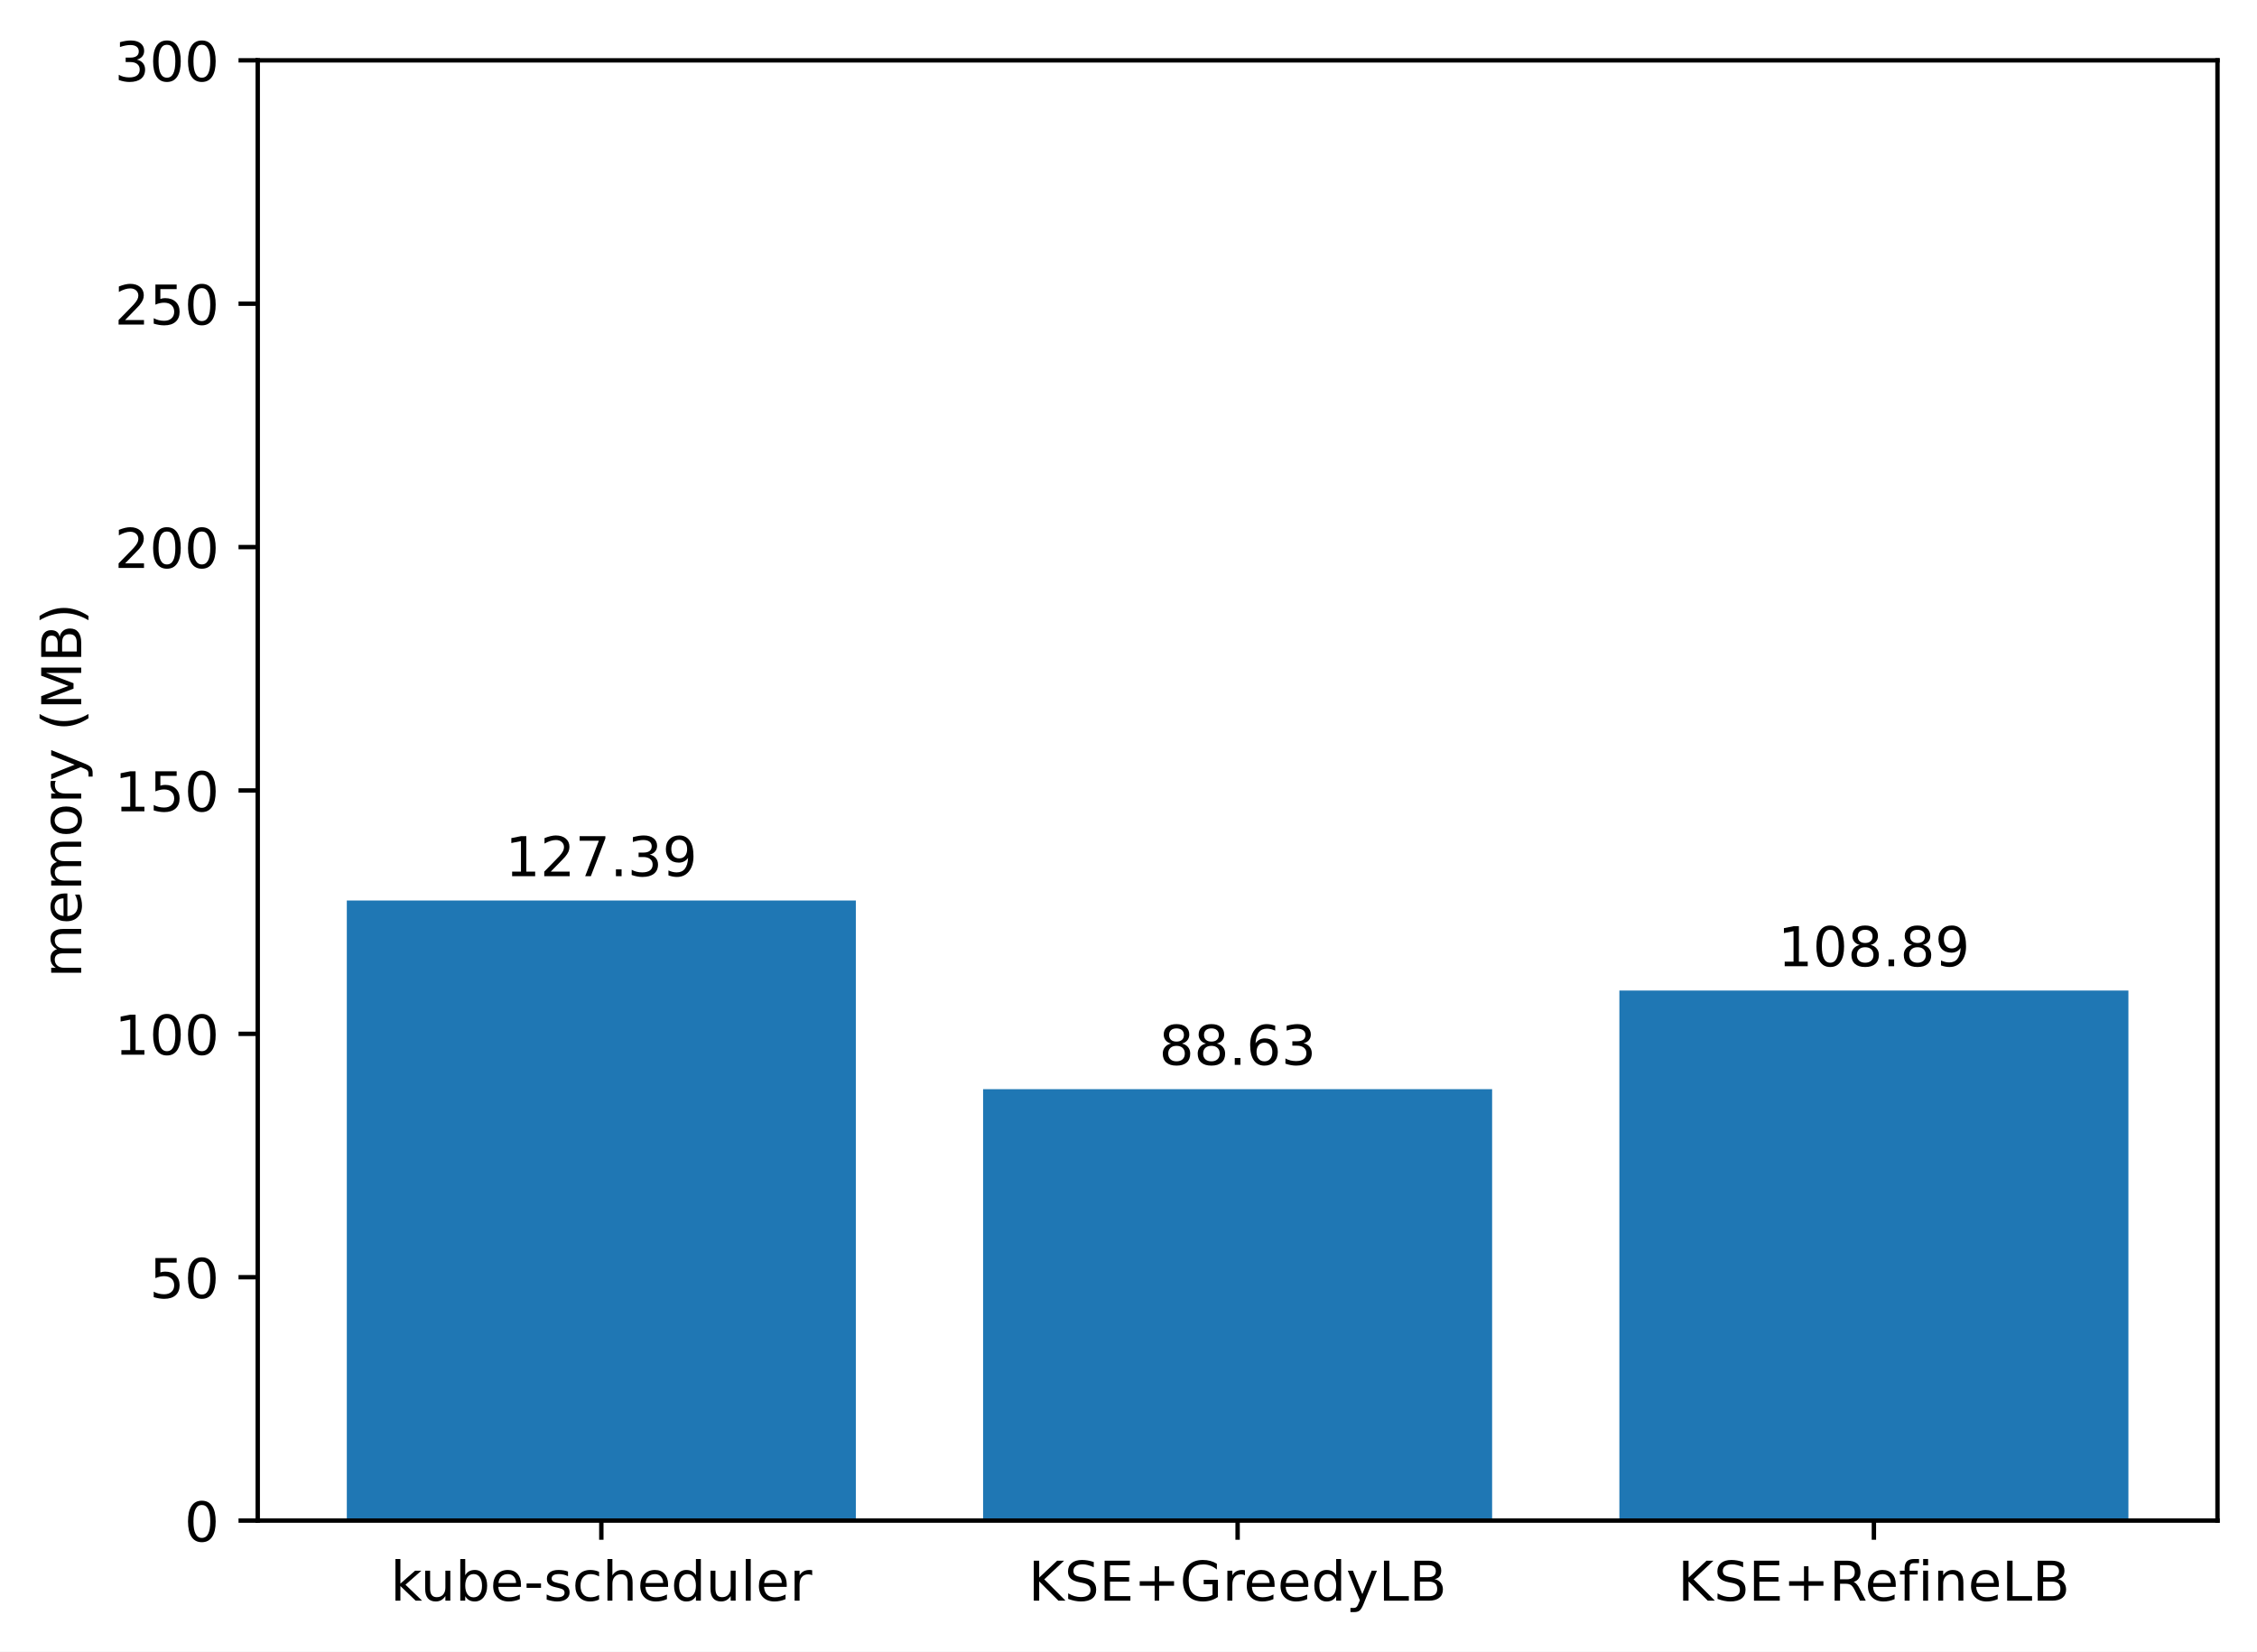
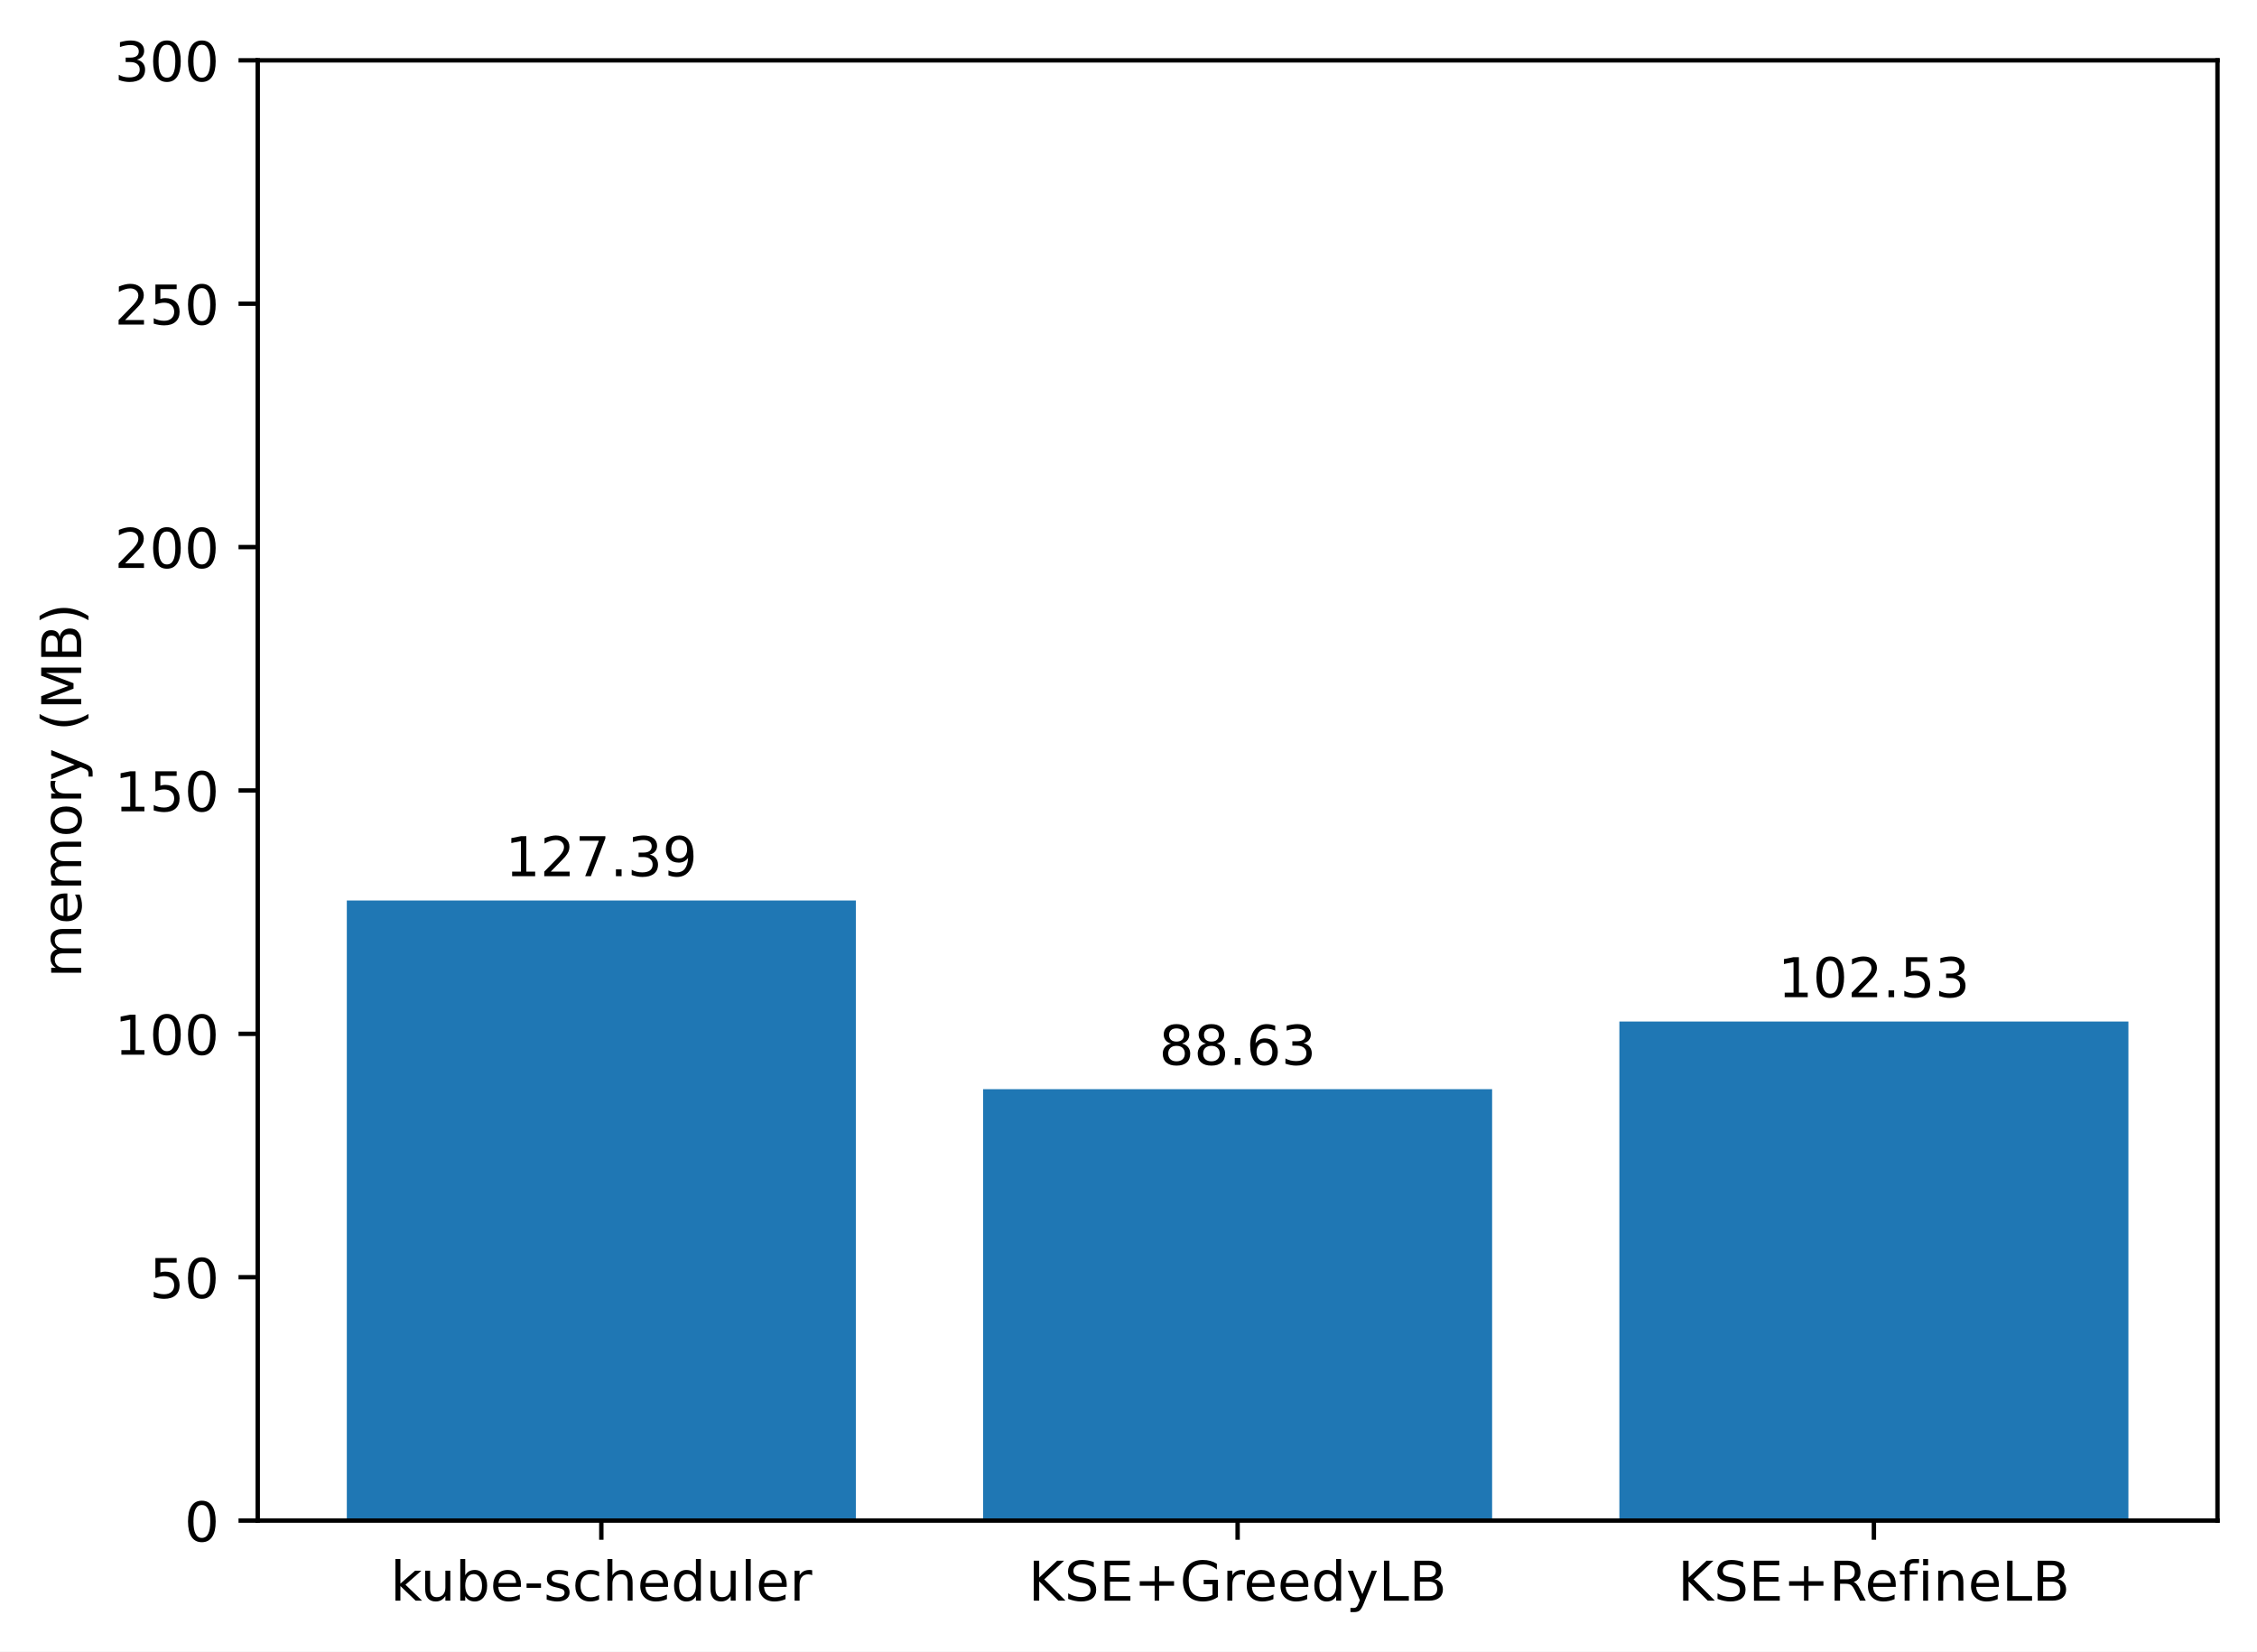
<svg xmlns="http://www.w3.org/2000/svg" xmlns:xlink="http://www.w3.org/1999/xlink" width="411.286pt" height="300.989pt" viewBox="0 0 411.286 300.989" version="1.1">
  <defs>
    <style type="text/css">*{stroke-linejoin: round; stroke-linecap: butt}</style>
  </defs>
  <g id="figure_1">
    <g id="patch_1">
      <path d="M 0 300.989  L 411.286 300.989  L 411.286 0  L 0 0  z " style="fill: #ffffff" />
    </g>
    <g id="axes_1">
      <g id="patch_2">
        <path d="M 46.966 277.111  L 404.086 277.111  L 404.086 10.999  L 46.966 10.999  z " style="fill: #ffffff" />
      </g>
      <g id="patch_3">
-         <path d="M 63.198 277.111  L 155.957 277.111  L 155.957 164.111  L 63.198 164.111  z " clip-path="url(#p81eaf1dd44)" style="fill: #1f77b4" />
+         <path d="M 63.198 277.111  L 155.957 277.111  L 155.957 164.111  L 63.198 164.111  z " clip-path="url(#p5ac989088f)" style="fill: #1f77b4" />
      </g>
      <g id="patch_4">
-         <path d="M 179.146 277.111  L 271.905 277.111  L 271.905 198.493  L 179.146 198.493  z " clip-path="url(#p81eaf1dd44)" style="fill: #1f77b4" />
+         <path d="M 179.146 277.111  L 271.905 277.111  L 271.905 198.493  L 179.146 198.493  z " clip-path="url(#p5ac989088f)" style="fill: #1f77b4" />
      </g>
      <g id="patch_5">
-         <path d="M 295.094 277.111  L 387.853 277.111  L 387.853 180.521  L 295.094 180.521  z " clip-path="url(#p81eaf1dd44)" style="fill: #1f77b4" />
+         <path d="M 295.094 277.111  L 387.853 277.111  L 387.853 186.163  L 295.094 186.163  z " clip-path="url(#p5ac989088f)" style="fill: #1f77b4" />
      </g>
      <g id="matplotlib.axis_1">
        <g id="xtick_1">
          <g id="line2d_1">
            <defs>
-               <path id="m638964ff08" d="M 0 0  L 0 3.5  " style="stroke: #000000; stroke-width: 0.8" />
+               <path id="m2c02f3a425" d="M 0 0  L 0 3.5  " style="stroke: #000000; stroke-width: 0.8" />
            </defs>
            <g>
-               <use xlink:href="#m638964ff08" x="109.578" y="277.111" style="stroke: #000000; stroke-width: 0.8" />
+               <use xlink:href="#m2c02f3a425" x="109.578" y="277.111" style="stroke: #000000; stroke-width: 0.8" />
            </g>
          </g>
          <g id="text_1">
            <g transform="translate(71.15179 291.7097)scale(0.1 -0.1)">
              <defs>
                <path id="DejaVuSans-6b" d="M 581 4863  L 1159 4863  L 1159 1991  L 2875 3500  L 3609 3500  L 1753 1863  L 3688 0  L 2938 0  L 1159 1709  L 1159 0  L 581 0  L 581 4863  z " transform="scale(0.015625)" />
                <path id="DejaVuSans-75" d="M 544 1381  L 544 3500  L 1119 3500  L 1119 1403  Q 1119 906 1312 657  Q 1506 409 1894 409  Q 2359 409 2629 706  Q 2900 1003 2900 1516  L 2900 3500  L 3475 3500  L 3475 0  L 2900 0  L 2900 538  Q 2691 219 2414 64  Q 2138 -91 1772 -91  Q 1169 -91 856 284  Q 544 659 544 1381  z M 1991 3584  L 1991 3584  z " transform="scale(0.015625)" />
                <path id="DejaVuSans-62" d="M 3116 1747  Q 3116 2381 2855 2742  Q 2594 3103 2138 3103  Q 1681 3103 1420 2742  Q 1159 2381 1159 1747  Q 1159 1113 1420 752  Q 1681 391 2138 391  Q 2594 391 2855 752  Q 3116 1113 3116 1747  z M 1159 2969  Q 1341 3281 1617 3432  Q 1894 3584 2278 3584  Q 2916 3584 3314 3078  Q 3713 2572 3713 1747  Q 3713 922 3314 415  Q 2916 -91 2278 -91  Q 1894 -91 1617 61  Q 1341 213 1159 525  L 1159 0  L 581 0  L 581 4863  L 1159 4863  L 1159 2969  z " transform="scale(0.015625)" />
                <path id="DejaVuSans-65" d="M 3597 1894  L 3597 1613  L 953 1613  Q 991 1019 1311 708  Q 1631 397 2203 397  Q 2534 397 2845 478  Q 3156 559 3463 722  L 3463 178  Q 3153 47 2828 -22  Q 2503 -91 2169 -91  Q 1331 -91 842 396  Q 353 884 353 1716  Q 353 2575 817 3079  Q 1281 3584 2069 3584  Q 2775 3584 3186 3129  Q 3597 2675 3597 1894  z M 3022 2063  Q 3016 2534 2758 2815  Q 2500 3097 2075 3097  Q 1594 3097 1305 2825  Q 1016 2553 972 2059  L 3022 2063  z " transform="scale(0.015625)" />
                <path id="DejaVuSans-2d" d="M 313 2009  L 1997 2009  L 1997 1497  L 313 1497  L 313 2009  z " transform="scale(0.015625)" />
                <path id="DejaVuSans-73" d="M 2834 3397  L 2834 2853  Q 2591 2978 2328 3040  Q 2066 3103 1784 3103  Q 1356 3103 1142 2972  Q 928 2841 928 2578  Q 928 2378 1081 2264  Q 1234 2150 1697 2047  L 1894 2003  Q 2506 1872 2764 1633  Q 3022 1394 3022 966  Q 3022 478 2636 193  Q 2250 -91 1575 -91  Q 1294 -91 989 -36  Q 684 19 347 128  L 347 722  Q 666 556 975 473  Q 1284 391 1588 391  Q 1994 391 2212 530  Q 2431 669 2431 922  Q 2431 1156 2273 1281  Q 2116 1406 1581 1522  L 1381 1569  Q 847 1681 609 1914  Q 372 2147 372 2553  Q 372 3047 722 3315  Q 1072 3584 1716 3584  Q 2034 3584 2315 3537  Q 2597 3491 2834 3397  z " transform="scale(0.015625)" />
                <path id="DejaVuSans-63" d="M 3122 3366  L 3122 2828  Q 2878 2963 2633 3030  Q 2388 3097 2138 3097  Q 1578 3097 1268 2742  Q 959 2388 959 1747  Q 959 1106 1268 751  Q 1578 397 2138 397  Q 2388 397 2633 464  Q 2878 531 3122 666  L 3122 134  Q 2881 22 2623 -34  Q 2366 -91 2075 -91  Q 1284 -91 818 406  Q 353 903 353 1747  Q 353 2603 823 3093  Q 1294 3584 2113 3584  Q 2378 3584 2631 3529  Q 2884 3475 3122 3366  z " transform="scale(0.015625)" />
                <path id="DejaVuSans-68" d="M 3513 2113  L 3513 0  L 2938 0  L 2938 2094  Q 2938 2591 2744 2837  Q 2550 3084 2163 3084  Q 1697 3084 1428 2787  Q 1159 2491 1159 1978  L 1159 0  L 581 0  L 581 4863  L 1159 4863  L 1159 2956  Q 1366 3272 1645 3428  Q 1925 3584 2291 3584  Q 2894 3584 3203 3211  Q 3513 2838 3513 2113  z " transform="scale(0.015625)" />
                <path id="DejaVuSans-64" d="M 2906 2969  L 2906 4863  L 3481 4863  L 3481 0  L 2906 0  L 2906 525  Q 2725 213 2448 61  Q 2172 -91 1784 -91  Q 1150 -91 751 415  Q 353 922 353 1747  Q 353 2572 751 3078  Q 1150 3584 1784 3584  Q 2172 3584 2448 3432  Q 2725 3281 2906 2969  z M 947 1747  Q 947 1113 1208 752  Q 1469 391 1925 391  Q 2381 391 2643 752  Q 2906 1113 2906 1747  Q 2906 2381 2643 2742  Q 2381 3103 1925 3103  Q 1469 3103 1208 2742  Q 947 2381 947 1747  z " transform="scale(0.015625)" />
                <path id="DejaVuSans-6c" d="M 603 4863  L 1178 4863  L 1178 0  L 603 0  L 603 4863  z " transform="scale(0.015625)" />
                <path id="DejaVuSans-72" d="M 2631 2963  Q 2534 3019 2420 3045  Q 2306 3072 2169 3072  Q 1681 3072 1420 2755  Q 1159 2438 1159 1844  L 1159 0  L 581 0  L 581 3500  L 1159 3500  L 1159 2956  Q 1341 3275 1631 3429  Q 1922 3584 2338 3584  Q 2397 3584 2469 3576  Q 2541 3569 2628 3553  L 2631 2963  z " transform="scale(0.015625)" />
              </defs>
              <use xlink:href="#DejaVuSans-6b" />
              <use xlink:href="#DejaVuSans-75" x="54.785" />
              <use xlink:href="#DejaVuSans-62" x="118.164" />
              <use xlink:href="#DejaVuSans-65" x="181.641" />
              <use xlink:href="#DejaVuSans-2d" x="243.164" />
              <use xlink:href="#DejaVuSans-73" x="279.248" />
              <use xlink:href="#DejaVuSans-63" x="331.348" />
              <use xlink:href="#DejaVuSans-68" x="386.328" />
              <use xlink:href="#DejaVuSans-65" x="449.707" />
              <use xlink:href="#DejaVuSans-64" x="511.23" />
              <use xlink:href="#DejaVuSans-75" x="574.707" />
              <use xlink:href="#DejaVuSans-6c" x="638.086" />
              <use xlink:href="#DejaVuSans-65" x="665.869" />
              <use xlink:href="#DejaVuSans-72" x="727.393" />
            </g>
          </g>
        </g>
        <g id="xtick_2">
          <g id="line2d_2">
            <g>
-               <use xlink:href="#m638964ff08" x="225.526" y="277.111" style="stroke: #000000; stroke-width: 0.8" />
+               <use xlink:href="#m2c02f3a425" x="225.526" y="277.111" style="stroke: #000000; stroke-width: 0.8" />
            </g>
          </g>
          <g id="text_2">
            <g transform="translate(187.403 291.7097)scale(0.1 -0.1)">
              <defs>
                <path id="DejaVuSans-4b" d="M 628 4666  L 1259 4666  L 1259 2694  L 3353 4666  L 4166 4666  L 1850 2491  L 4331 0  L 3500 0  L 1259 2247  L 1259 0  L 628 0  L 628 4666  z " transform="scale(0.015625)" />
                <path id="DejaVuSans-53" d="M 3425 4513  L 3425 3897  Q 3066 4069 2747 4153  Q 2428 4238 2131 4238  Q 1616 4238 1336 4038  Q 1056 3838 1056 3469  Q 1056 3159 1242 3001  Q 1428 2844 1947 2747  L 2328 2669  Q 3034 2534 3370 2195  Q 3706 1856 3706 1288  Q 3706 609 3251 259  Q 2797 -91 1919 -91  Q 1588 -91 1214 -16  Q 841 59 441 206  L 441 856  Q 825 641 1194 531  Q 1563 422 1919 422  Q 2459 422 2753 634  Q 3047 847 3047 1241  Q 3047 1584 2836 1778  Q 2625 1972 2144 2069  L 1759 2144  Q 1053 2284 737 2584  Q 422 2884 422 3419  Q 422 4038 858 4394  Q 1294 4750 2059 4750  Q 2388 4750 2728 4690  Q 3069 4631 3425 4513  z " transform="scale(0.015625)" />
                <path id="DejaVuSans-45" d="M 628 4666  L 3578 4666  L 3578 4134  L 1259 4134  L 1259 2753  L 3481 2753  L 3481 2222  L 1259 2222  L 1259 531  L 3634 531  L 3634 0  L 628 0  L 628 4666  z " transform="scale(0.015625)" />
                <path id="DejaVuSans-2b" d="M 2944 4013  L 2944 2272  L 4684 2272  L 4684 1741  L 2944 1741  L 2944 0  L 2419 0  L 2419 1741  L 678 1741  L 678 2272  L 2419 2272  L 2419 4013  L 2944 4013  z " transform="scale(0.015625)" />
                <path id="DejaVuSans-47" d="M 3809 666  L 3809 1919  L 2778 1919  L 2778 2438  L 4434 2438  L 4434 434  Q 4069 175 3628 42  Q 3188 -91 2688 -91  Q 1594 -91 976 548  Q 359 1188 359 2328  Q 359 3472 976 4111  Q 1594 4750 2688 4750  Q 3144 4750 3555 4637  Q 3966 4525 4313 4306  L 4313 3634  Q 3963 3931 3569 4081  Q 3175 4231 2741 4231  Q 1884 4231 1454 3753  Q 1025 3275 1025 2328  Q 1025 1384 1454 906  Q 1884 428 2741 428  Q 3075 428 3337 486  Q 3600 544 3809 666  z " transform="scale(0.015625)" />
                <path id="DejaVuSans-79" d="M 2059 -325  Q 1816 -950 1584 -1140  Q 1353 -1331 966 -1331  L 506 -1331  L 506 -850  L 844 -850  Q 1081 -850 1212 -737  Q 1344 -625 1503 -206  L 1606 56  L 191 3500  L 800 3500  L 1894 763  L 2988 3500  L 3597 3500  L 2059 -325  z " transform="scale(0.015625)" />
                <path id="DejaVuSans-4c" d="M 628 4666  L 1259 4666  L 1259 531  L 3531 531  L 3531 0  L 628 0  L 628 4666  z " transform="scale(0.015625)" />
                <path id="DejaVuSans-42" d="M 1259 2228  L 1259 519  L 2272 519  Q 2781 519 3026 730  Q 3272 941 3272 1375  Q 3272 1813 3026 2020  Q 2781 2228 2272 2228  L 1259 2228  z M 1259 4147  L 1259 2741  L 2194 2741  Q 2656 2741 2882 2914  Q 3109 3088 3109 3444  Q 3109 3797 2882 3972  Q 2656 4147 2194 4147  L 1259 4147  z M 628 4666  L 2241 4666  Q 2963 4666 3353 4366  Q 3744 4066 3744 3513  Q 3744 3084 3544 2831  Q 3344 2578 2956 2516  Q 3422 2416 3680 2098  Q 3938 1781 3938 1306  Q 3938 681 3513 340  Q 3088 0 2303 0  L 628 0  L 628 4666  z " transform="scale(0.015625)" />
              </defs>
              <use xlink:href="#DejaVuSans-4b" />
              <use xlink:href="#DejaVuSans-53" x="65.576" />
              <use xlink:href="#DejaVuSans-45" x="129.053" />
              <use xlink:href="#DejaVuSans-2b" x="192.236" />
              <use xlink:href="#DejaVuSans-47" x="276.025" />
              <use xlink:href="#DejaVuSans-72" x="353.516" />
              <use xlink:href="#DejaVuSans-65" x="392.379" />
              <use xlink:href="#DejaVuSans-65" x="453.902" />
              <use xlink:href="#DejaVuSans-64" x="515.426" />
              <use xlink:href="#DejaVuSans-79" x="578.902" />
              <use xlink:href="#DejaVuSans-4c" x="638.082" />
              <use xlink:href="#DejaVuSans-42" x="693.795" />
            </g>
          </g>
        </g>
        <g id="xtick_3">
          <g id="line2d_3">
            <g>
-               <use xlink:href="#m638964ff08" x="341.474" y="277.111" style="stroke: #000000; stroke-width: 0.8" />
+               <use xlink:href="#m2c02f3a425" x="341.474" y="277.111" style="stroke: #000000; stroke-width: 0.8" />
            </g>
          </g>
          <g id="text_3">
            <g transform="translate(305.7346 291.7097)scale(0.1 -0.1)">
              <defs>
                <path id="DejaVuSans-52" d="M 2841 2188  Q 3044 2119 3236 1894  Q 3428 1669 3622 1275  L 4263 0  L 3584 0  L 2988 1197  Q 2756 1666 2539 1819  Q 2322 1972 1947 1972  L 1259 1972  L 1259 0  L 628 0  L 628 4666  L 2053 4666  Q 2853 4666 3247 4331  Q 3641 3997 3641 3322  Q 3641 2881 3436 2590  Q 3231 2300 2841 2188  z M 1259 4147  L 1259 2491  L 2053 2491  Q 2509 2491 2742 2702  Q 2975 2913 2975 3322  Q 2975 3731 2742 3939  Q 2509 4147 2053 4147  L 1259 4147  z " transform="scale(0.015625)" />
                <path id="DejaVuSans-66" d="M 2375 4863  L 2375 4384  L 1825 4384  Q 1516 4384 1395 4259  Q 1275 4134 1275 3809  L 1275 3500  L 2222 3500  L 2222 3053  L 1275 3053  L 1275 0  L 697 0  L 697 3053  L 147 3053  L 147 3500  L 697 3500  L 697 3744  Q 697 4328 969 4595  Q 1241 4863 1831 4863  L 2375 4863  z " transform="scale(0.015625)" />
                <path id="DejaVuSans-69" d="M 603 3500  L 1178 3500  L 1178 0  L 603 0  L 603 3500  z M 603 4863  L 1178 4863  L 1178 4134  L 603 4134  L 603 4863  z " transform="scale(0.015625)" />
                <path id="DejaVuSans-6e" d="M 3513 2113  L 3513 0  L 2938 0  L 2938 2094  Q 2938 2591 2744 2837  Q 2550 3084 2163 3084  Q 1697 3084 1428 2787  Q 1159 2491 1159 1978  L 1159 0  L 581 0  L 581 3500  L 1159 3500  L 1159 2956  Q 1366 3272 1645 3428  Q 1925 3584 2291 3584  Q 2894 3584 3203 3211  Q 3513 2838 3513 2113  z " transform="scale(0.015625)" />
              </defs>
              <use xlink:href="#DejaVuSans-4b" />
              <use xlink:href="#DejaVuSans-53" x="65.576" />
              <use xlink:href="#DejaVuSans-45" x="129.053" />
              <use xlink:href="#DejaVuSans-2b" x="192.236" />
              <use xlink:href="#DejaVuSans-52" x="276.025" />
              <use xlink:href="#DejaVuSans-65" x="341.008" />
              <use xlink:href="#DejaVuSans-66" x="402.531" />
              <use xlink:href="#DejaVuSans-69" x="437.736" />
              <use xlink:href="#DejaVuSans-6e" x="465.52" />
              <use xlink:href="#DejaVuSans-65" x="528.898" />
              <use xlink:href="#DejaVuSans-4c" x="590.422" />
              <use xlink:href="#DejaVuSans-42" x="646.135" />
            </g>
          </g>
        </g>
      </g>
      <g id="matplotlib.axis_2">
        <g id="ytick_1">
          <g id="line2d_4">
            <defs>
-               <path id="m2e71186627" d="M 0 0  L -3.5 0  " style="stroke: #000000; stroke-width: 0.8" />
+               <path id="m45e73f675d" d="M 0 0  L -3.5 0  " style="stroke: #000000; stroke-width: 0.8" />
            </defs>
            <g>
-               <use xlink:href="#m2e71186627" x="46.966" y="277.111" style="stroke: #000000; stroke-width: 0.8" />
+               <use xlink:href="#m45e73f675d" x="46.966" y="277.111" style="stroke: #000000; stroke-width: 0.8" />
            </g>
          </g>
          <g id="text_4">
            <g transform="translate(33.60312 280.9104)scale(0.1 -0.1)">
              <defs>
                <path id="DejaVuSans-30" d="M 2034 4250  Q 1547 4250 1301 3770  Q 1056 3291 1056 2328  Q 1056 1369 1301 889  Q 1547 409 2034 409  Q 2525 409 2770 889  Q 3016 1369 3016 2328  Q 3016 3291 2770 3770  Q 2525 4250 2034 4250  z M 2034 4750  Q 2819 4750 3233 4129  Q 3647 3509 3647 2328  Q 3647 1150 3233 529  Q 2819 -91 2034 -91  Q 1250 -91 836 529  Q 422 1150 422 2328  Q 422 3509 836 4129  Q 1250 4750 2034 4750  z " transform="scale(0.015625)" />
              </defs>
              <use xlink:href="#DejaVuSans-30" />
            </g>
          </g>
        </g>
        <g id="ytick_2">
          <g id="line2d_5">
            <g>
-               <use xlink:href="#m2e71186627" x="46.966" y="232.759" style="stroke: #000000; stroke-width: 0.8" />
+               <use xlink:href="#m45e73f675d" x="46.966" y="232.759" style="stroke: #000000; stroke-width: 0.8" />
            </g>
          </g>
          <g id="text_5">
            <g transform="translate(27.24063 236.5584)scale(0.1 -0.1)">
              <defs>
                <path id="DejaVuSans-35" d="M 691 4666  L 3169 4666  L 3169 4134  L 1269 4134  L 1269 2991  Q 1406 3038 1543 3061  Q 1681 3084 1819 3084  Q 2600 3084 3056 2656  Q 3513 2228 3513 1497  Q 3513 744 3044 326  Q 2575 -91 1722 -91  Q 1428 -91 1123 -41  Q 819 9 494 109  L 494 744  Q 775 591 1075 516  Q 1375 441 1709 441  Q 2250 441 2565 725  Q 2881 1009 2881 1497  Q 2881 1984 2565 2268  Q 2250 2553 1709 2553  Q 1456 2553 1204 2497  Q 953 2441 691 2322  L 691 4666  z " transform="scale(0.015625)" />
              </defs>
              <use xlink:href="#DejaVuSans-35" />
              <use xlink:href="#DejaVuSans-30" x="63.623" />
            </g>
          </g>
        </g>
        <g id="ytick_3">
          <g id="line2d_6">
            <g>
-               <use xlink:href="#m2e71186627" x="46.966" y="188.407" style="stroke: #000000; stroke-width: 0.8" />
+               <use xlink:href="#m45e73f675d" x="46.966" y="188.407" style="stroke: #000000; stroke-width: 0.8" />
            </g>
          </g>
          <g id="text_6">
            <g transform="translate(20.87813 192.2064)scale(0.1 -0.1)">
              <defs>
                <path id="DejaVuSans-31" d="M 794 531  L 1825 531  L 1825 4091  L 703 3866  L 703 4441  L 1819 4666  L 2450 4666  L 2450 531  L 3481 531  L 3481 0  L 794 0  L 794 531  z " transform="scale(0.015625)" />
              </defs>
              <use xlink:href="#DejaVuSans-31" />
              <use xlink:href="#DejaVuSans-30" x="63.623" />
              <use xlink:href="#DejaVuSans-30" x="127.246" />
            </g>
          </g>
        </g>
        <g id="ytick_4">
          <g id="line2d_7">
            <g>
-               <use xlink:href="#m2e71186627" x="46.966" y="144.055" style="stroke: #000000; stroke-width: 0.8" />
+               <use xlink:href="#m45e73f675d" x="46.966" y="144.055" style="stroke: #000000; stroke-width: 0.8" />
            </g>
          </g>
          <g id="text_7">
            <g transform="translate(20.87813 147.8544)scale(0.1 -0.1)">
              <use xlink:href="#DejaVuSans-31" />
              <use xlink:href="#DejaVuSans-35" x="63.623" />
              <use xlink:href="#DejaVuSans-30" x="127.246" />
            </g>
          </g>
        </g>
        <g id="ytick_5">
          <g id="line2d_8">
            <g>
-               <use xlink:href="#m2e71186627" x="46.966" y="99.703" style="stroke: #000000; stroke-width: 0.8" />
+               <use xlink:href="#m45e73f675d" x="46.966" y="99.703" style="stroke: #000000; stroke-width: 0.8" />
            </g>
          </g>
          <g id="text_8">
            <g transform="translate(20.87813 103.5024)scale(0.1 -0.1)">
              <defs>
                <path id="DejaVuSans-32" d="M 1228 531  L 3431 531  L 3431 0  L 469 0  L 469 531  Q 828 903 1448 1529  Q 2069 2156 2228 2338  Q 2531 2678 2651 2914  Q 2772 3150 2772 3378  Q 2772 3750 2511 3984  Q 2250 4219 1831 4219  Q 1534 4219 1204 4116  Q 875 4013 500 3803  L 500 4441  Q 881 4594 1212 4672  Q 1544 4750 1819 4750  Q 2544 4750 2975 4387  Q 3406 4025 3406 3419  Q 3406 3131 3298 2873  Q 3191 2616 2906 2266  Q 2828 2175 2409 1742  Q 1991 1309 1228 531  z " transform="scale(0.015625)" />
              </defs>
              <use xlink:href="#DejaVuSans-32" />
              <use xlink:href="#DejaVuSans-30" x="63.623" />
              <use xlink:href="#DejaVuSans-30" x="127.246" />
            </g>
          </g>
        </g>
        <g id="ytick_6">
          <g id="line2d_9">
            <g>
-               <use xlink:href="#m2e71186627" x="46.966" y="55.351" style="stroke: #000000; stroke-width: 0.8" />
+               <use xlink:href="#m45e73f675d" x="46.966" y="55.351" style="stroke: #000000; stroke-width: 0.8" />
            </g>
          </g>
          <g id="text_9">
            <g transform="translate(20.87813 59.15044)scale(0.1 -0.1)">
              <use xlink:href="#DejaVuSans-32" />
              <use xlink:href="#DejaVuSans-35" x="63.623" />
              <use xlink:href="#DejaVuSans-30" x="127.246" />
            </g>
          </g>
        </g>
        <g id="ytick_7">
          <g id="line2d_10">
            <g>
-               <use xlink:href="#m2e71186627" x="46.966" y="10.999" style="stroke: #000000; stroke-width: 0.8" />
+               <use xlink:href="#m45e73f675d" x="46.966" y="10.999" style="stroke: #000000; stroke-width: 0.8" />
            </g>
          </g>
          <g id="text_10">
            <g transform="translate(20.87813 14.79844)scale(0.1 -0.1)">
              <defs>
                <path id="DejaVuSans-33" d="M 2597 2516  Q 3050 2419 3304 2112  Q 3559 1806 3559 1356  Q 3559 666 3084 287  Q 2609 -91 1734 -91  Q 1441 -91 1130 -33  Q 819 25 488 141  L 488 750  Q 750 597 1062 519  Q 1375 441 1716 441  Q 2309 441 2620 675  Q 2931 909 2931 1356  Q 2931 1769 2642 2001  Q 2353 2234 1838 2234  L 1294 2234  L 1294 2753  L 1863 2753  Q 2328 2753 2575 2939  Q 2822 3125 2822 3475  Q 2822 3834 2567 4026  Q 2313 4219 1838 4219  Q 1578 4219 1281 4162  Q 984 4106 628 3988  L 628 4550  Q 988 4650 1302 4700  Q 1616 4750 1894 4750  Q 2613 4750 3031 4423  Q 3450 4097 3450 3541  Q 3450 3153 3228 2886  Q 3006 2619 2597 2516  z " transform="scale(0.015625)" />
              </defs>
              <use xlink:href="#DejaVuSans-33" />
              <use xlink:href="#DejaVuSans-30" x="63.623" />
              <use xlink:href="#DejaVuSans-30" x="127.246" />
            </g>
          </g>
        </g>
        <g id="text_11">
          <g transform="translate(14.79844 178.1818)rotate(-90)scale(0.1 -0.1)">
            <defs>
              <path id="DejaVuSans-6d" d="M 3328 2828  Q 3544 3216 3844 3400  Q 4144 3584 4550 3584  Q 5097 3584 5394 3201  Q 5691 2819 5691 2113  L 5691 0  L 5113 0  L 5113 2094  Q 5113 2597 4934 2840  Q 4756 3084 4391 3084  Q 3944 3084 3684 2787  Q 3425 2491 3425 1978  L 3425 0  L 2847 0  L 2847 2094  Q 2847 2600 2669 2842  Q 2491 3084 2119 3084  Q 1678 3084 1418 2786  Q 1159 2488 1159 1978  L 1159 0  L 581 0  L 581 3500  L 1159 3500  L 1159 2956  Q 1356 3278 1631 3431  Q 1906 3584 2284 3584  Q 2666 3584 2933 3390  Q 3200 3197 3328 2828  z " transform="scale(0.015625)" />
              <path id="DejaVuSans-6f" d="M 1959 3097  Q 1497 3097 1228 2736  Q 959 2375 959 1747  Q 959 1119 1226 758  Q 1494 397 1959 397  Q 2419 397 2687 759  Q 2956 1122 2956 1747  Q 2956 2369 2687 2733  Q 2419 3097 1959 3097  z M 1959 3584  Q 2709 3584 3137 3096  Q 3566 2609 3566 1747  Q 3566 888 3137 398  Q 2709 -91 1959 -91  Q 1206 -91 779 398  Q 353 888 353 1747  Q 353 2609 779 3096  Q 1206 3584 1959 3584  z " transform="scale(0.015625)" />
              <path id="DejaVuSans-20" transform="scale(0.015625)" />
              <path id="DejaVuSans-28" d="M 1984 4856  Q 1566 4138 1362 3434  Q 1159 2731 1159 2009  Q 1159 1288 1364 580  Q 1569 -128 1984 -844  L 1484 -844  Q 1016 -109 783 600  Q 550 1309 550 2009  Q 550 2706 781 3412  Q 1013 4119 1484 4856  L 1984 4856  z " transform="scale(0.015625)" />
              <path id="DejaVuSans-4d" d="M 628 4666  L 1569 4666  L 2759 1491  L 3956 4666  L 4897 4666  L 4897 0  L 4281 0  L 4281 4097  L 3078 897  L 2444 897  L 1241 4097  L 1241 0  L 628 0  L 628 4666  z " transform="scale(0.015625)" />
              <path id="DejaVuSans-29" d="M 513 4856  L 1013 4856  Q 1481 4119 1714 3412  Q 1947 2706 1947 2009  Q 1947 1309 1714 600  Q 1481 -109 1013 -844  L 513 -844  Q 928 -128 1133 580  Q 1338 1288 1338 2009  Q 1338 2731 1133 3434  Q 928 4138 513 4856  z " transform="scale(0.015625)" />
            </defs>
            <use xlink:href="#DejaVuSans-6d" />
            <use xlink:href="#DejaVuSans-65" x="97.412" />
            <use xlink:href="#DejaVuSans-6d" x="158.936" />
            <use xlink:href="#DejaVuSans-6f" x="256.348" />
            <use xlink:href="#DejaVuSans-72" x="317.529" />
            <use xlink:href="#DejaVuSans-79" x="358.643" />
            <use xlink:href="#DejaVuSans-20" x="417.822" />
            <use xlink:href="#DejaVuSans-28" x="449.609" />
            <use xlink:href="#DejaVuSans-4d" x="488.623" />
            <use xlink:href="#DejaVuSans-42" x="574.902" />
            <use xlink:href="#DejaVuSans-29" x="643.506" />
          </g>
        </g>
      </g>
      <g id="patch_6">
        <path d="M 46.966 277.111  L 46.966 10.999  " style="fill: none; stroke: #000000; stroke-width: 0.8; stroke-linejoin: miter; stroke-linecap: square" />
      </g>
      <g id="patch_7">
        <path d="M 404.086 277.111  L 404.086 10.999  " style="fill: none; stroke: #000000; stroke-width: 0.8; stroke-linejoin: miter; stroke-linecap: square" />
      </g>
      <g id="patch_8">
        <path d="M 46.966 277.111  L 404.086 277.111  " style="fill: none; stroke: #000000; stroke-width: 0.8; stroke-linejoin: miter; stroke-linecap: square" />
      </g>
      <g id="patch_9">
        <path d="M 46.966 10.999  L 404.086 10.999  " style="fill: none; stroke: #000000; stroke-width: 0.8; stroke-linejoin: miter; stroke-linecap: square" />
      </g>
      <g id="text_12">
        <g transform="translate(92.08226 159.676)scale(0.1 -0.1)">
          <defs>
            <path id="DejaVuSans-37" d="M 525 4666  L 3525 4666  L 3525 4397  L 1831 0  L 1172 0  L 2766 4134  L 525 4134  L 525 4666  z " transform="scale(0.015625)" />
            <path id="DejaVuSans-2e" d="M 684 794  L 1344 794  L 1344 0  L 684 0  L 684 794  z " transform="scale(0.015625)" />
            <path id="DejaVuSans-39" d="M 703 97  L 703 672  Q 941 559 1184 500  Q 1428 441 1663 441  Q 2288 441 2617 861  Q 2947 1281 2994 2138  Q 2813 1869 2534 1725  Q 2256 1581 1919 1581  Q 1219 1581 811 2004  Q 403 2428 403 3163  Q 403 3881 828 4315  Q 1253 4750 1959 4750  Q 2769 4750 3195 4129  Q 3622 3509 3622 2328  Q 3622 1225 3098 567  Q 2575 -91 1691 -91  Q 1453 -91 1209 -44  Q 966 3 703 97  z M 1959 2075  Q 2384 2075 2632 2365  Q 2881 2656 2881 3163  Q 2881 3666 2632 3958  Q 2384 4250 1959 4250  Q 1534 4250 1286 3958  Q 1038 3666 1038 3163  Q 1038 2656 1286 2365  Q 1534 2075 1959 2075  z " transform="scale(0.015625)" />
          </defs>
          <use xlink:href="#DejaVuSans-31" />
          <use xlink:href="#DejaVuSans-32" x="63.623" />
          <use xlink:href="#DejaVuSans-37" x="127.246" />
          <use xlink:href="#DejaVuSans-2e" x="190.869" />
          <use xlink:href="#DejaVuSans-33" x="222.656" />
          <use xlink:href="#DejaVuSans-39" x="286.279" />
        </g>
      </g>
      <g id="text_13">
        <g transform="translate(211.2116 194.0577)scale(0.1 -0.1)">
          <defs>
            <path id="DejaVuSans-38" d="M 2034 2216  Q 1584 2216 1326 1975  Q 1069 1734 1069 1313  Q 1069 891 1326 650  Q 1584 409 2034 409  Q 2484 409 2743 651  Q 3003 894 3003 1313  Q 3003 1734 2745 1975  Q 2488 2216 2034 2216  z M 1403 2484  Q 997 2584 770 2862  Q 544 3141 544 3541  Q 544 4100 942 4425  Q 1341 4750 2034 4750  Q 2731 4750 3128 4425  Q 3525 4100 3525 3541  Q 3525 3141 3298 2862  Q 3072 2584 2669 2484  Q 3125 2378 3379 2068  Q 3634 1759 3634 1313  Q 3634 634 3220 271  Q 2806 -91 2034 -91  Q 1263 -91 848 271  Q 434 634 434 1313  Q 434 1759 690 2068  Q 947 2378 1403 2484  z M 1172 3481  Q 1172 3119 1398 2916  Q 1625 2713 2034 2713  Q 2441 2713 2670 2916  Q 2900 3119 2900 3481  Q 2900 3844 2670 4047  Q 2441 4250 2034 4250  Q 1625 4250 1398 4047  Q 1172 3844 1172 3481  z " transform="scale(0.015625)" />
            <path id="DejaVuSans-36" d="M 2113 2584  Q 1688 2584 1439 2293  Q 1191 2003 1191 1497  Q 1191 994 1439 701  Q 1688 409 2113 409  Q 2538 409 2786 701  Q 3034 994 3034 1497  Q 3034 2003 2786 2293  Q 2538 2584 2113 2584  z M 3366 4563  L 3366 3988  Q 3128 4100 2886 4159  Q 2644 4219 2406 4219  Q 1781 4219 1451 3797  Q 1122 3375 1075 2522  Q 1259 2794 1537 2939  Q 1816 3084 2150 3084  Q 2853 3084 3261 2657  Q 3669 2231 3669 1497  Q 3669 778 3244 343  Q 2819 -91 2113 -91  Q 1303 -91 875 529  Q 447 1150 447 2328  Q 447 3434 972 4092  Q 1497 4750 2381 4750  Q 2619 4750 2861 4703  Q 3103 4656 3366 4563  z " transform="scale(0.015625)" />
          </defs>
          <use xlink:href="#DejaVuSans-38" />
          <use xlink:href="#DejaVuSans-38" x="63.623" />
          <use xlink:href="#DejaVuSans-2e" x="127.246" />
          <use xlink:href="#DejaVuSans-36" x="159.033" />
          <use xlink:href="#DejaVuSans-33" x="222.656" />
        </g>
      </g>
      <g id="text_14">
-         <g transform="translate(323.9784 176.0862)scale(0.1 -0.1)">
+         <g transform="translate(323.9784 181.7278)scale(0.1 -0.1)">
          <use xlink:href="#DejaVuSans-31" />
          <use xlink:href="#DejaVuSans-30" x="63.623" />
-           <use xlink:href="#DejaVuSans-38" x="127.246" />
+           <use xlink:href="#DejaVuSans-32" x="127.246" />
          <use xlink:href="#DejaVuSans-2e" x="190.869" />
-           <use xlink:href="#DejaVuSans-38" x="222.656" />
-           <use xlink:href="#DejaVuSans-39" x="286.279" />
+           <use xlink:href="#DejaVuSans-35" x="222.656" />
+           <use xlink:href="#DejaVuSans-33" x="286.279" />
        </g>
      </g>
    </g>
  </g>
  <defs>
-     <clipPath id="p81eaf1dd44">
+     <clipPath id="p5ac989088f">
      <rect x="46.966" y="10.999" width="357.12" height="266.112" />
    </clipPath>
  </defs>
</svg>
